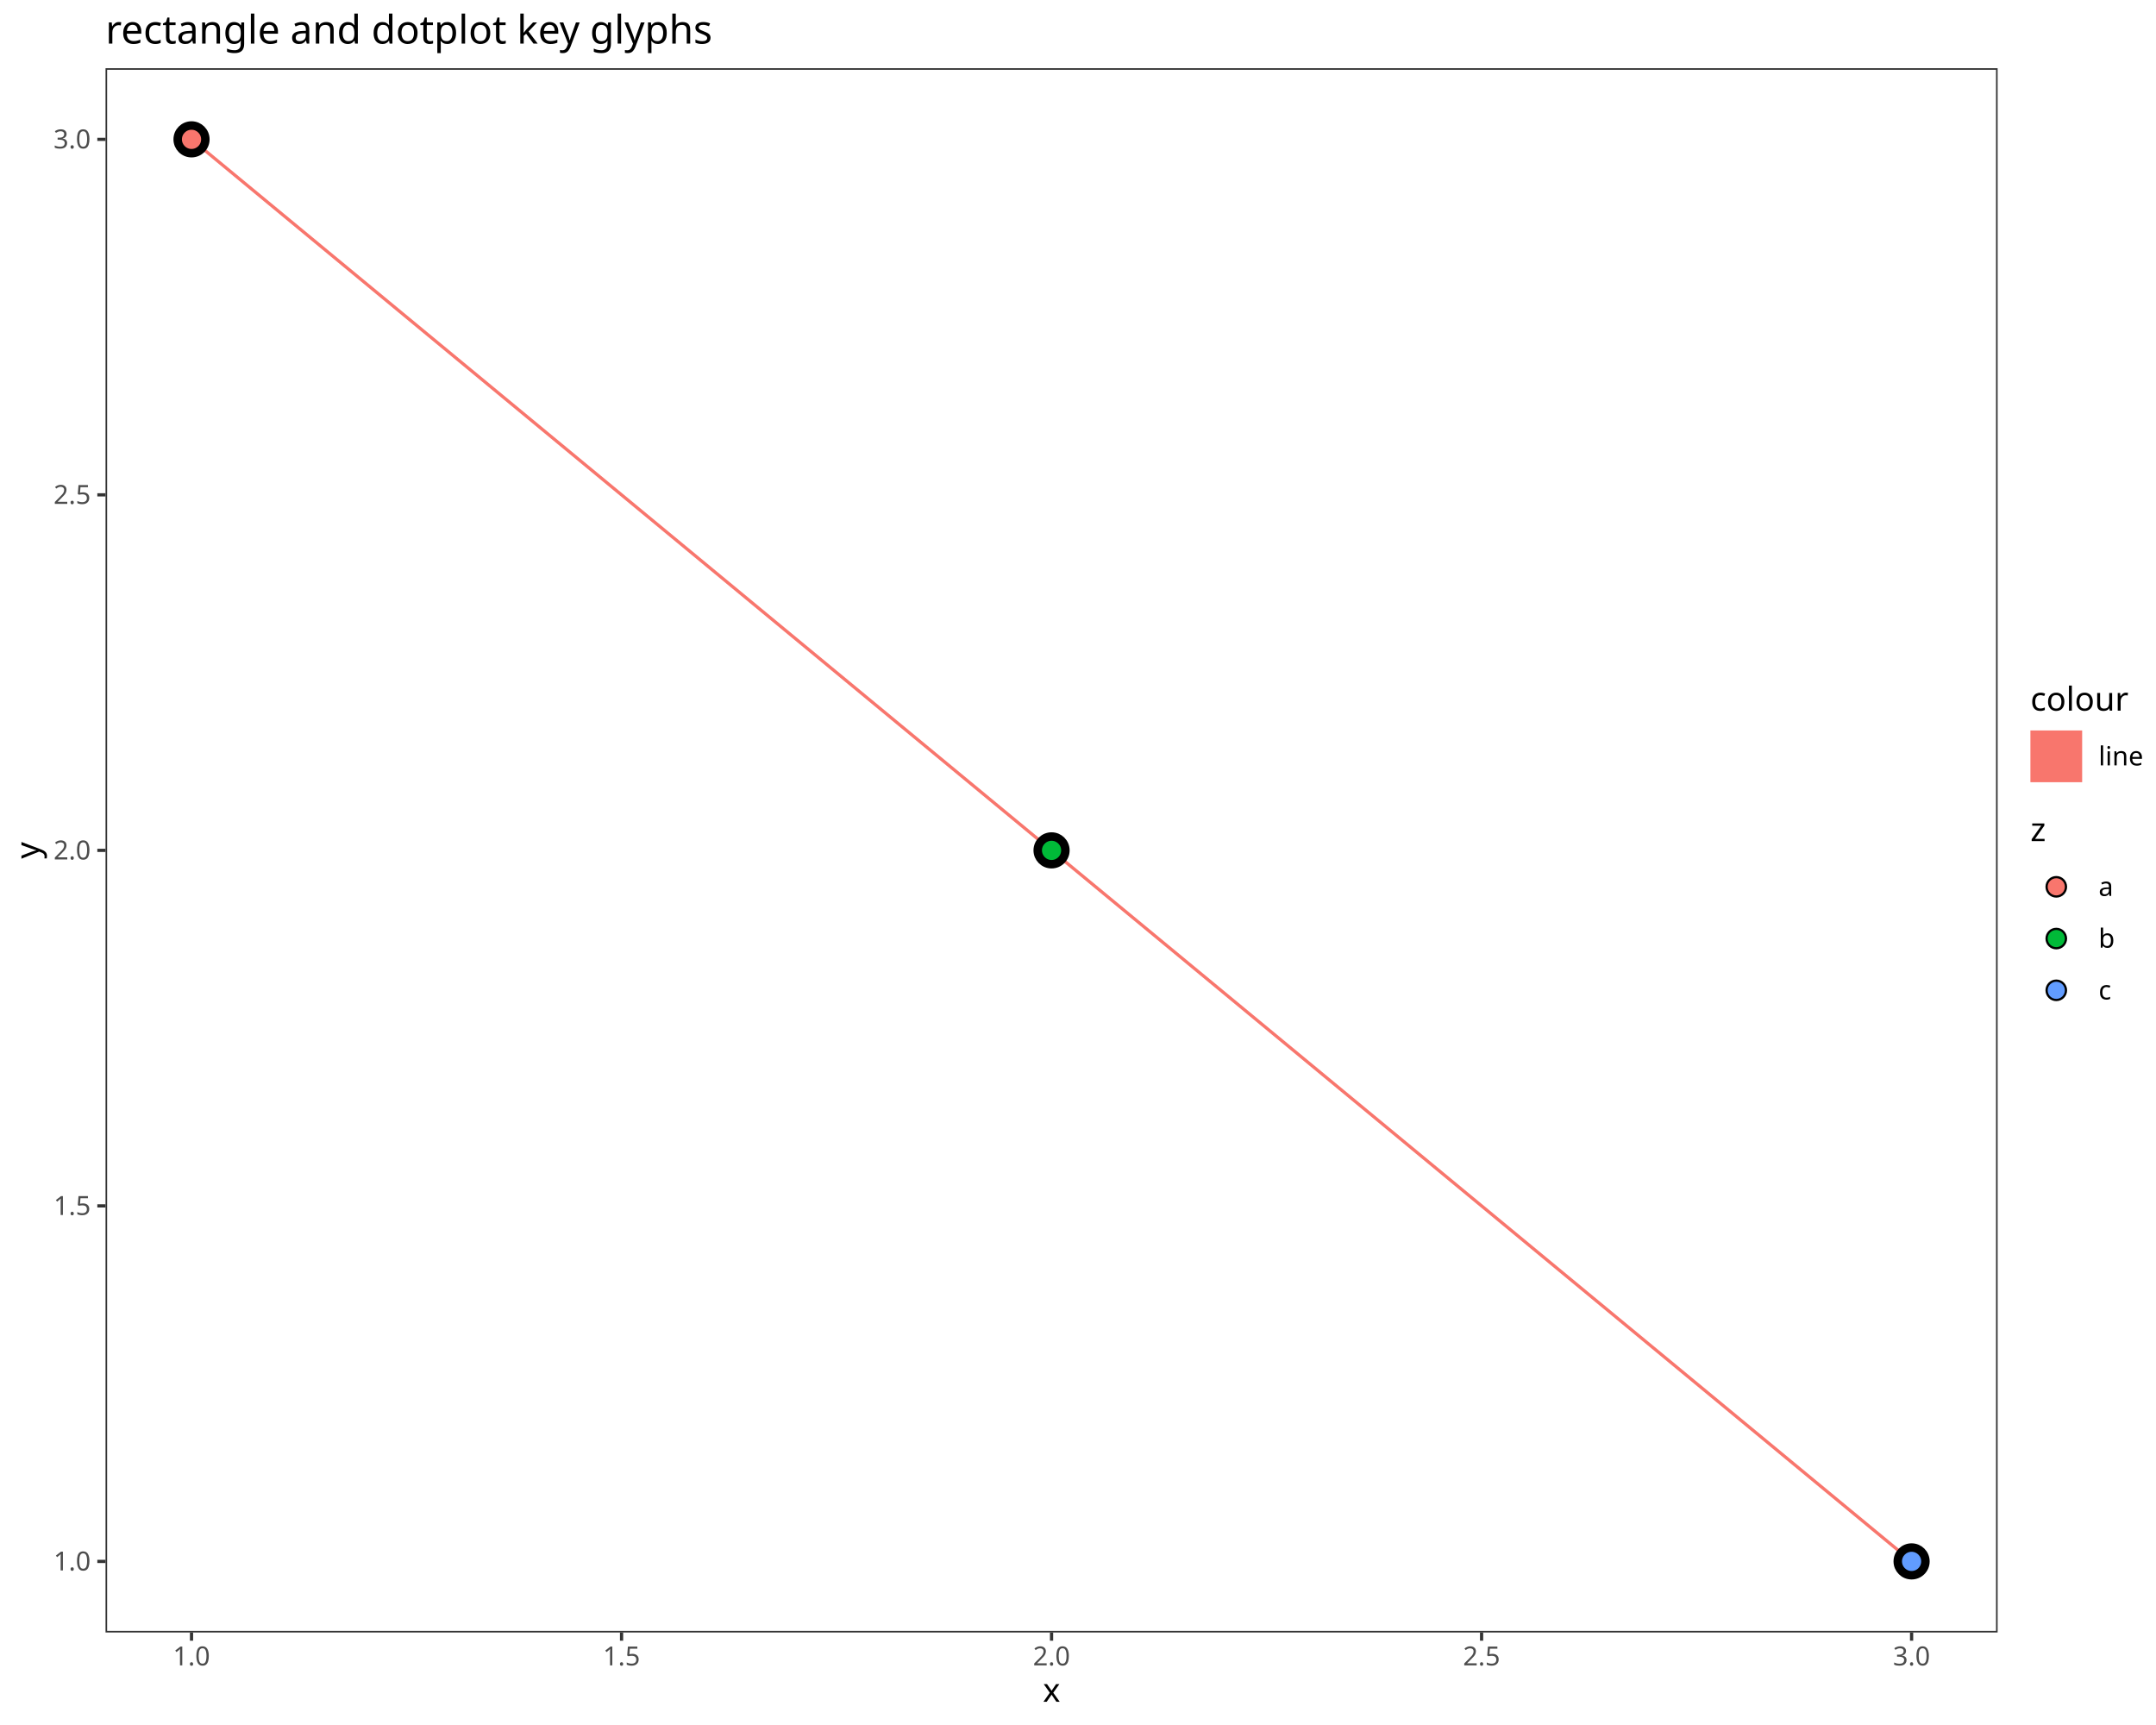
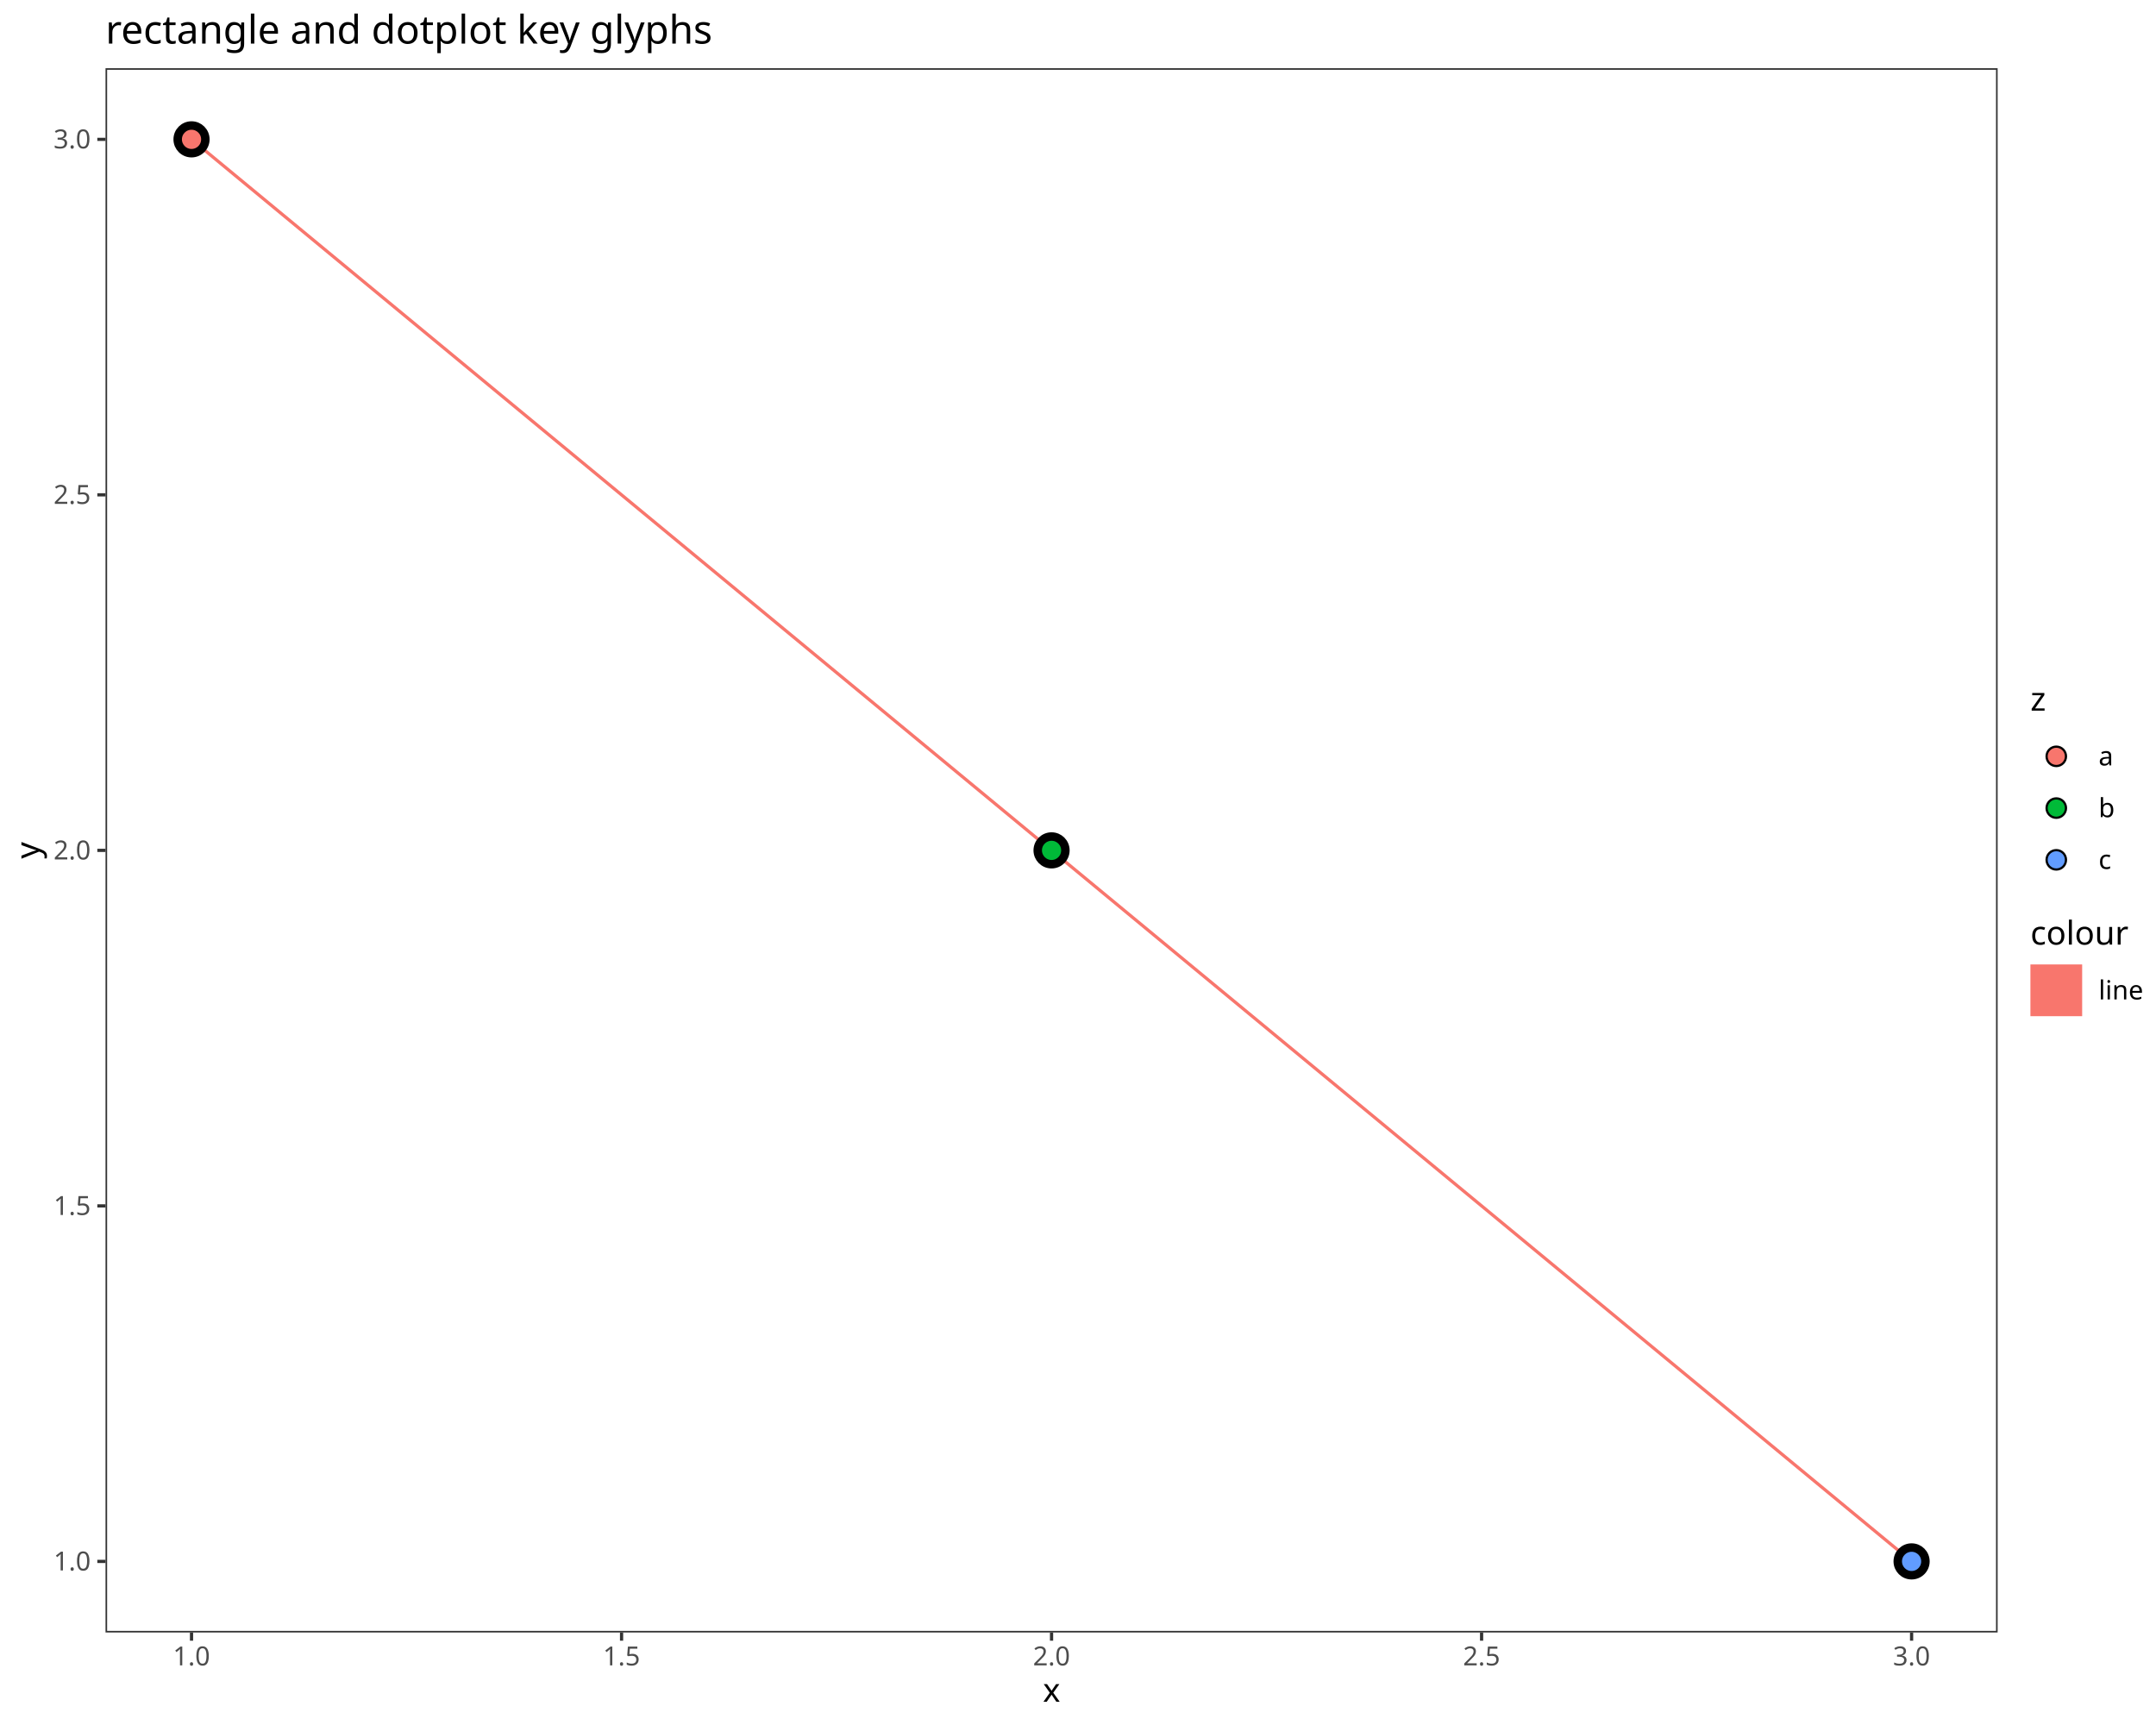
<svg xmlns="http://www.w3.org/2000/svg" class="svglite" data-engine-version="2.0" width="720.00pt" height="576.00pt" viewBox="0 0 720.00 576.00">
  <defs>
    <style type="text/css">
    .svglite line, .svglite polyline, .svglite polygon, .svglite path, .svglite rect, .svglite circle {
      fill: none;
      stroke: #000000;
      stroke-linecap: round;
      stroke-linejoin: round;
      stroke-miterlimit: 10.00;
    }
  </style>
  </defs>
  <rect width="100%" height="100%" style="stroke: none; fill: #FFFFFF;" />
  <defs>
    <clipPath id="cpMC4wMHw3MjAuMDB8MC4wMHw1NzYuMDA=">
      <rect x="0.00" y="0.00" width="720.00" height="576.00" />
    </clipPath>
  </defs>
  <g clip-path="url(#cpMC4wMHw3MjAuMDB8MC4wMHw1NzYuMDA=)">
    <rect x="0.00" y="0.00" width="720.00" height="576.00" style="stroke-width: 1.07; stroke: #FFFFFF; fill: #FFFFFF;" />
  </g>
  <defs>
    <clipPath id="cpMzUuMjR8NjY3LjExfDIyLjc4fDU0NS4xMQ==">
      <rect x="35.24" y="22.78" width="631.87" height="522.33" />
    </clipPath>
  </defs>
  <g clip-path="url(#cpMzUuMjR8NjY3LjExfDIyLjc4fDU0NS4xMQ==)">
    <rect x="35.24" y="22.78" width="631.87" height="522.33" style="stroke-width: 1.07; stroke: none; fill: #FFFFFF;" />
    <polyline points="63.96,46.53 351.17,283.95 638.38,521.37 " style="stroke-width: 1.07; stroke: #F8766D; stroke-linecap: butt;" />
    <circle cx="63.96" cy="46.53" r="4.62" style="stroke-width: 2.83; fill: #F8766D;" />
    <circle cx="351.17" cy="283.95" r="4.62" style="stroke-width: 2.83; fill: #00BA38;" />
    <circle cx="638.38" cy="521.37" r="4.62" style="stroke-width: 2.83; fill: #619CFF;" />
    <rect x="35.24" y="22.78" width="631.87" height="522.33" style="stroke-width: 1.07; stroke: #333333;" />
  </g>
  <g clip-path="url(#cpMC4wMHw3MjAuMDB8MC4wMHw1NzYuMDA=)">
    <text x="30.31" y="524.40" text-anchor="end" style="font-size: 8.80px; fill: #4D4D4D; font-family: sans;" textLength="12.23px" lengthAdjust="spacingAndGlyphs">1.0</text>
    <text x="30.31" y="405.69" text-anchor="end" style="font-size: 8.80px; fill: #4D4D4D; font-family: sans;" textLength="12.23px" lengthAdjust="spacingAndGlyphs">1.5</text>
    <text x="30.31" y="286.98" text-anchor="end" style="font-size: 8.80px; fill: #4D4D4D; font-family: sans;" textLength="12.23px" lengthAdjust="spacingAndGlyphs">2.0</text>
    <text x="30.31" y="168.26" text-anchor="end" style="font-size: 8.80px; fill: #4D4D4D; font-family: sans;" textLength="12.23px" lengthAdjust="spacingAndGlyphs">2.5</text>
    <text x="30.31" y="49.55" text-anchor="end" style="font-size: 8.80px; fill: #4D4D4D; font-family: sans;" textLength="12.23px" lengthAdjust="spacingAndGlyphs">3.0</text>
    <polyline points="32.50,521.37 35.24,521.37 " style="stroke-width: 1.07; stroke: #333333; stroke-linecap: butt;" />
    <polyline points="32.50,402.66 35.24,402.66 " style="stroke-width: 1.07; stroke: #333333; stroke-linecap: butt;" />
    <polyline points="32.50,283.95 35.24,283.95 " style="stroke-width: 1.07; stroke: #333333; stroke-linecap: butt;" />
    <polyline points="32.50,165.24 35.24,165.24 " style="stroke-width: 1.07; stroke: #333333; stroke-linecap: butt;" />
    <polyline points="32.50,46.53 35.24,46.53 " style="stroke-width: 1.07; stroke: #333333; stroke-linecap: butt;" />
    <polyline points="63.96,547.85 63.96,545.11 " style="stroke-width: 1.07; stroke: #333333; stroke-linecap: butt;" />
    <polyline points="207.57,547.85 207.57,545.11 " style="stroke-width: 1.07; stroke: #333333; stroke-linecap: butt;" />
    <polyline points="351.17,547.85 351.17,545.11 " style="stroke-width: 1.07; stroke: #333333; stroke-linecap: butt;" />
    <polyline points="494.78,547.85 494.78,545.11 " style="stroke-width: 1.07; stroke: #333333; stroke-linecap: butt;" />
    <polyline points="638.38,547.85 638.38,545.11 " style="stroke-width: 1.07; stroke: #333333; stroke-linecap: butt;" />
    <text x="63.96" y="556.10" text-anchor="middle" style="font-size: 8.80px; fill: #4D4D4D; font-family: sans;" textLength="12.23px" lengthAdjust="spacingAndGlyphs">1.0</text>
    <text x="207.57" y="556.10" text-anchor="middle" style="font-size: 8.80px; fill: #4D4D4D; font-family: sans;" textLength="12.23px" lengthAdjust="spacingAndGlyphs">1.5</text>
    <text x="351.17" y="556.10" text-anchor="middle" style="font-size: 8.80px; fill: #4D4D4D; font-family: sans;" textLength="12.23px" lengthAdjust="spacingAndGlyphs">2.0</text>
    <text x="494.78" y="556.10" text-anchor="middle" style="font-size: 8.80px; fill: #4D4D4D; font-family: sans;" textLength="12.23px" lengthAdjust="spacingAndGlyphs">2.5</text>
    <text x="638.38" y="556.10" text-anchor="middle" style="font-size: 8.80px; fill: #4D4D4D; font-family: sans;" textLength="12.23px" lengthAdjust="spacingAndGlyphs">3.0</text>
    <text x="351.17" y="568.24" text-anchor="middle" style="font-size: 11.00px; font-family: sans;" textLength="5.50px" lengthAdjust="spacingAndGlyphs">x</text>
    <text transform="translate(13.05,283.95) rotate(-90)" text-anchor="middle" style="font-size: 11.00px; font-family: sans;" textLength="5.50px" lengthAdjust="spacingAndGlyphs">y</text>
-     <rect x="678.06" y="228.58" width="36.46" height="32.61" style="stroke-width: 1.07; stroke: none; fill: #FFFFFF;" />
-     <text x="678.06" y="237.29" style="font-size: 11.00px; font-family: sans;" textLength="29.96px" lengthAdjust="spacingAndGlyphs">colour</text>
+     <rect x="678.06" y="228.58" width="27.65" height="67.17" style="stroke-width: 1.07; stroke: none; fill: #FFFFFF;" />
+     <text x="678.06" y="237.29" style="font-size: 11.00px; font-family: sans;" textLength="5.50px" lengthAdjust="spacingAndGlyphs">z</text>
    <rect x="678.06" y="243.91" width="17.28" height="17.28" style="stroke-width: 1.07; stroke: none; fill: #FFFFFF;" />
-     <rect x="678.06" y="243.91" width="17.28" height="17.28" style="stroke-width: 0.75; stroke: none; fill: #F8766D;" />
-     <text x="700.82" y="255.58" style="font-size: 8.80px; font-family: sans;" textLength="13.70px" lengthAdjust="spacingAndGlyphs">line</text>
-     <rect x="678.06" y="272.15" width="27.65" height="67.17" style="stroke-width: 1.07; stroke: none; fill: #FFFFFF;" />
-     <text x="678.06" y="280.86" style="font-size: 11.00px; font-family: sans;" textLength="5.50px" lengthAdjust="spacingAndGlyphs">z</text>
-     <rect x="678.06" y="287.48" width="17.28" height="17.28" style="stroke-width: 1.07; stroke: none; fill: #FFFFFF;" />
-     <circle cx="686.70" cy="296.12" r="3.24" style="stroke-width: 0.75; stroke-linecap: butt; fill: #F8766D;" />
-     <rect x="678.06" y="304.76" width="17.28" height="17.28" style="stroke-width: 1.07; stroke: none; fill: #FFFFFF;" />
-     <circle cx="686.70" cy="313.40" r="3.24" style="stroke-width: 0.75; stroke-linecap: butt; fill: #00BA38;" />
+     <circle cx="686.70" cy="252.55" r="3.24" style="stroke-width: 0.75; stroke-linecap: butt; fill: #F8766D;" />
+     <rect x="678.06" y="261.19" width="17.28" height="17.28" style="stroke-width: 1.07; stroke: none; fill: #FFFFFF;" />
+     <circle cx="686.70" cy="269.83" r="3.24" style="stroke-width: 0.75; stroke-linecap: butt; fill: #00BA38;" />
+     <rect x="678.06" y="278.47" width="17.28" height="17.28" style="stroke-width: 1.07; stroke: none; fill: #FFFFFF;" />
+     <circle cx="686.70" cy="287.11" r="3.24" style="stroke-width: 0.75; stroke-linecap: butt; fill: #619CFF;" />
+     <text x="700.82" y="255.58" style="font-size: 8.80px; font-family: sans;" textLength="4.89px" lengthAdjust="spacingAndGlyphs">a</text>
+     <text x="700.82" y="272.86" style="font-size: 8.80px; font-family: sans;" textLength="4.89px" lengthAdjust="spacingAndGlyphs">b</text>
+     <text x="700.82" y="290.14" style="font-size: 8.80px; font-family: sans;" textLength="4.40px" lengthAdjust="spacingAndGlyphs">c</text>
+     <rect x="678.06" y="306.71" width="36.46" height="32.61" style="stroke-width: 1.07; stroke: none; fill: #FFFFFF;" />
+     <text x="678.06" y="315.42" style="font-size: 11.00px; font-family: sans;" textLength="29.96px" lengthAdjust="spacingAndGlyphs">colour</text>
    <rect x="678.06" y="322.04" width="17.28" height="17.28" style="stroke-width: 1.07; stroke: none; fill: #FFFFFF;" />
-     <circle cx="686.70" cy="330.68" r="3.24" style="stroke-width: 0.75; stroke-linecap: butt; fill: #619CFF;" />
-     <text x="700.82" y="299.15" style="font-size: 8.80px; font-family: sans;" textLength="4.89px" lengthAdjust="spacingAndGlyphs">a</text>
-     <text x="700.82" y="316.43" style="font-size: 8.80px; font-family: sans;" textLength="4.89px" lengthAdjust="spacingAndGlyphs">b</text>
-     <text x="700.82" y="333.71" style="font-size: 8.80px; font-family: sans;" textLength="4.40px" lengthAdjust="spacingAndGlyphs">c</text>
+     <rect x="678.06" y="322.04" width="17.28" height="17.28" style="stroke-width: 0.75; stroke: none; fill: #F8766D;" />
+     <text x="700.82" y="333.71" style="font-size: 8.80px; font-family: sans;" textLength="13.70px" lengthAdjust="spacingAndGlyphs">line</text>
    <text x="35.24" y="14.56" style="font-size: 13.20px; font-family: sans;" textLength="189.35px" lengthAdjust="spacingAndGlyphs">rectangle and dotplot key glyphs</text>
  </g>
</svg>
